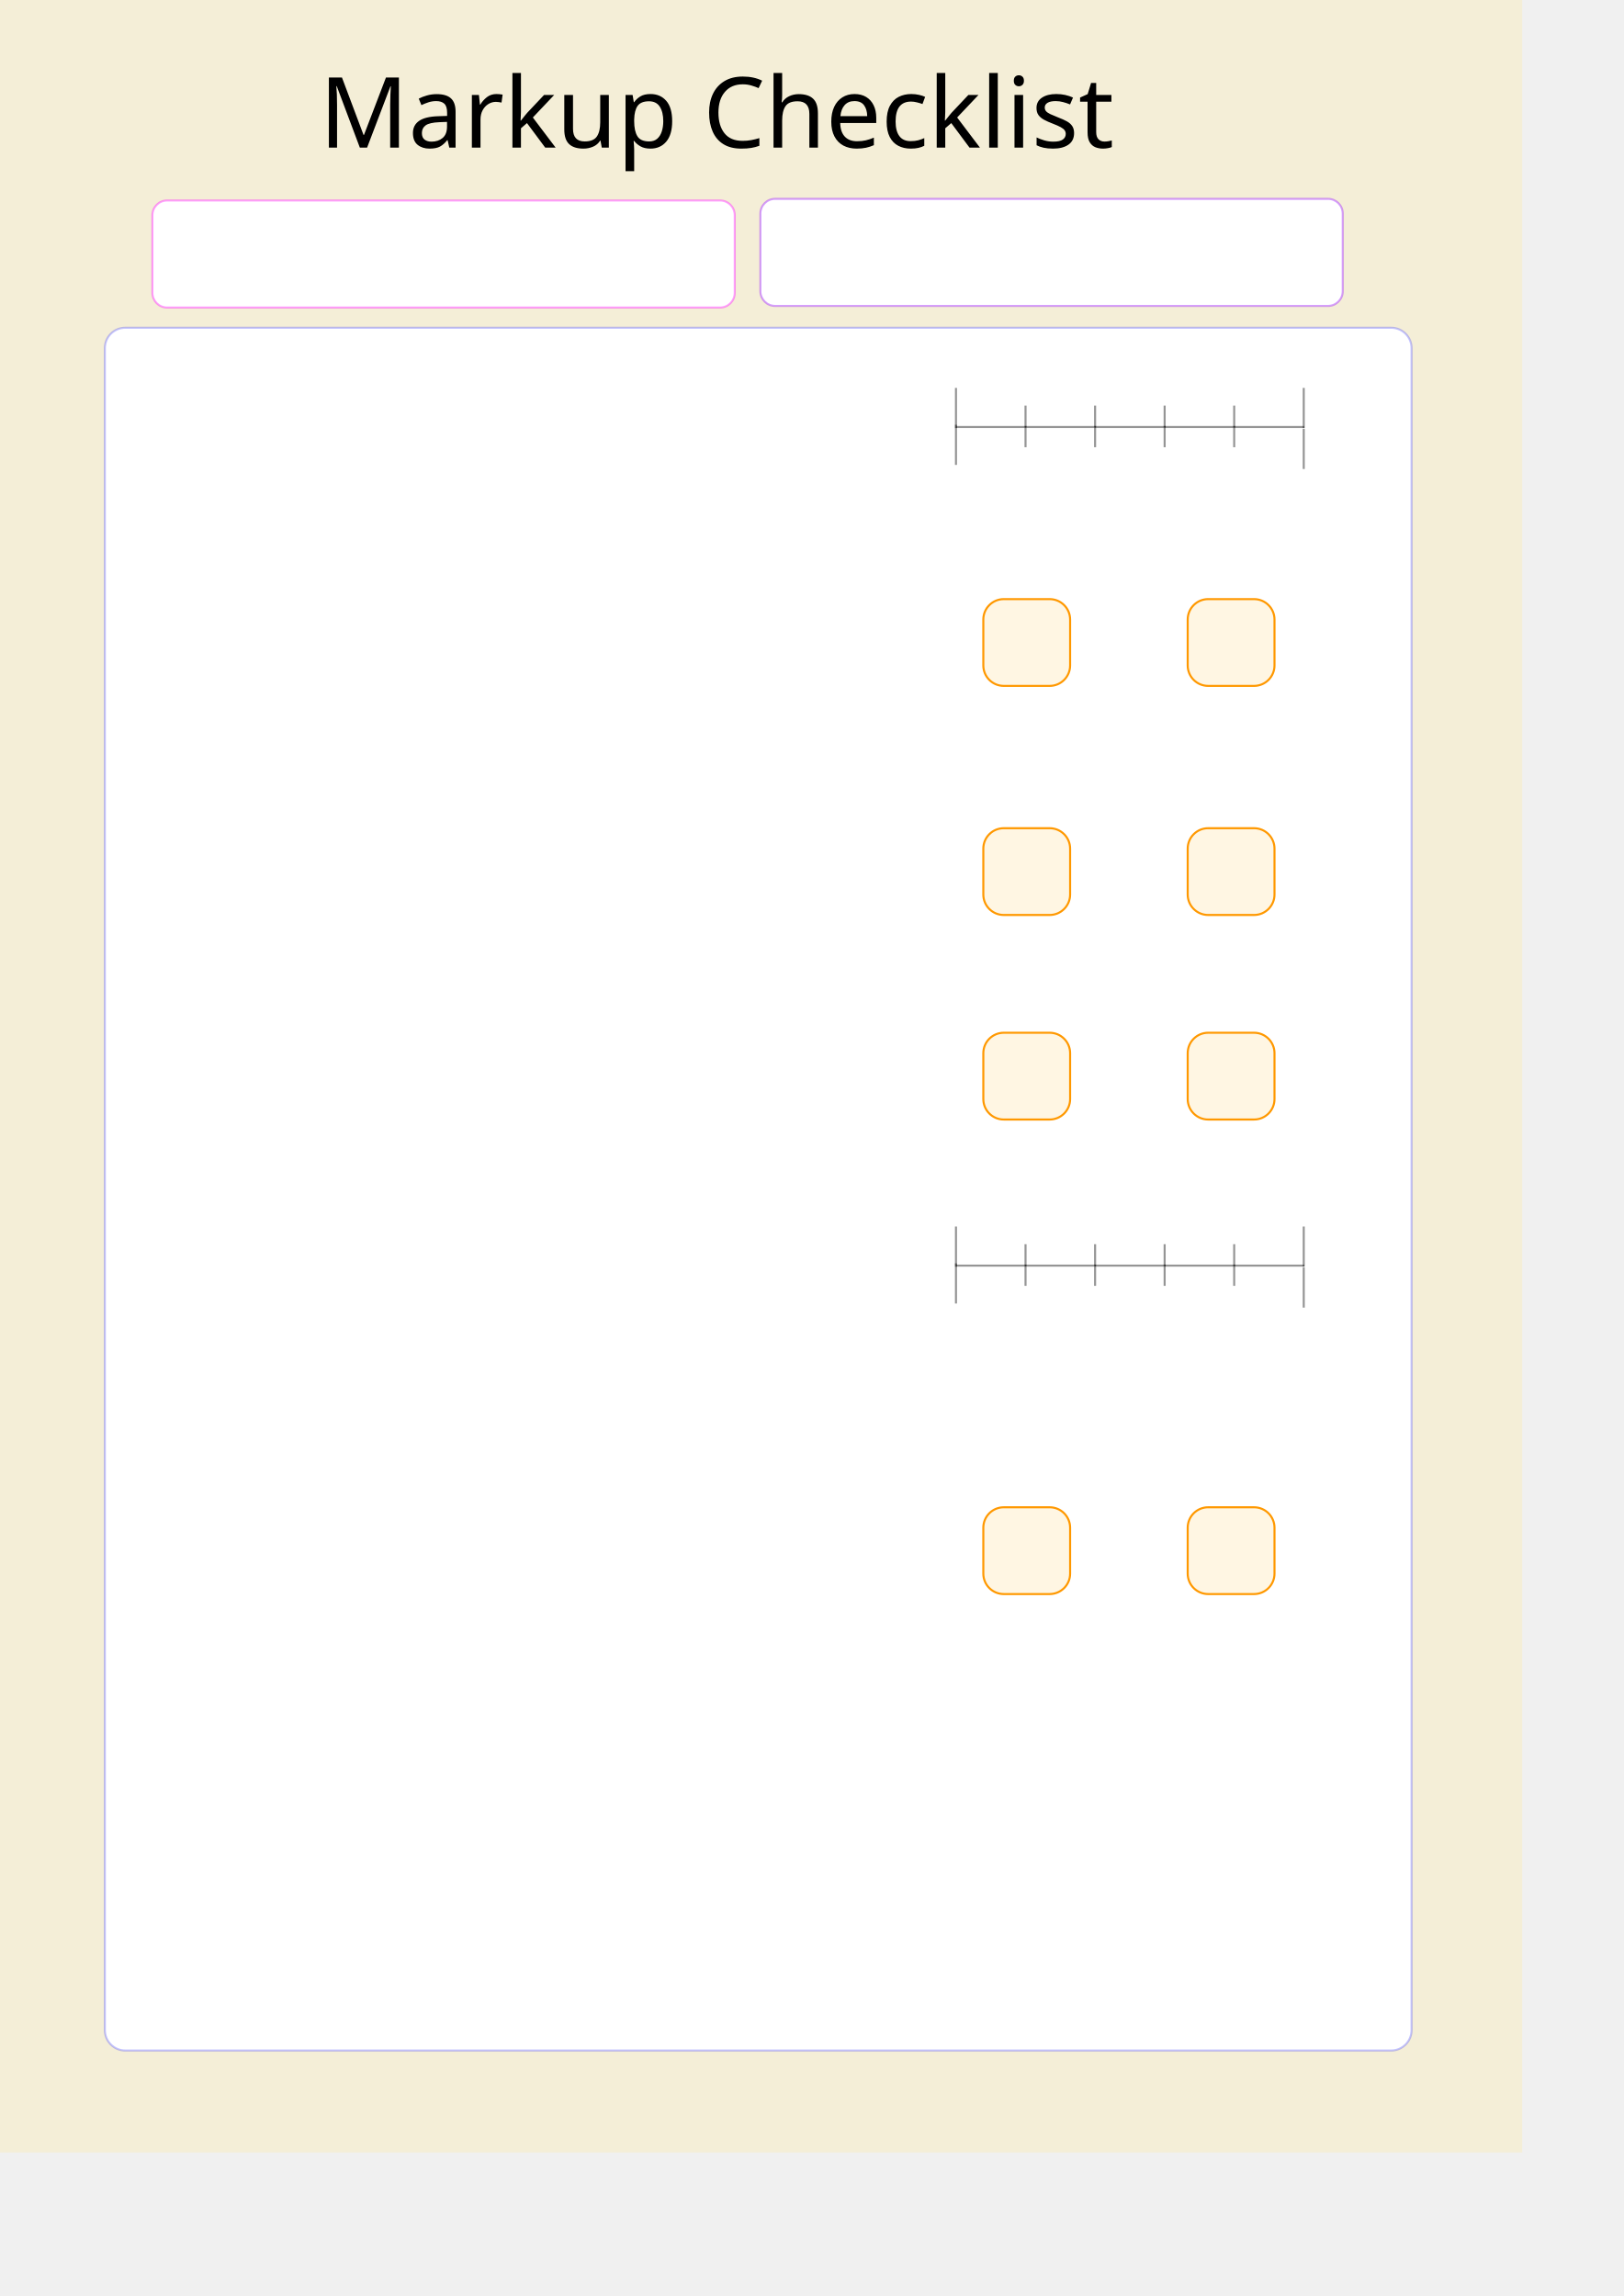
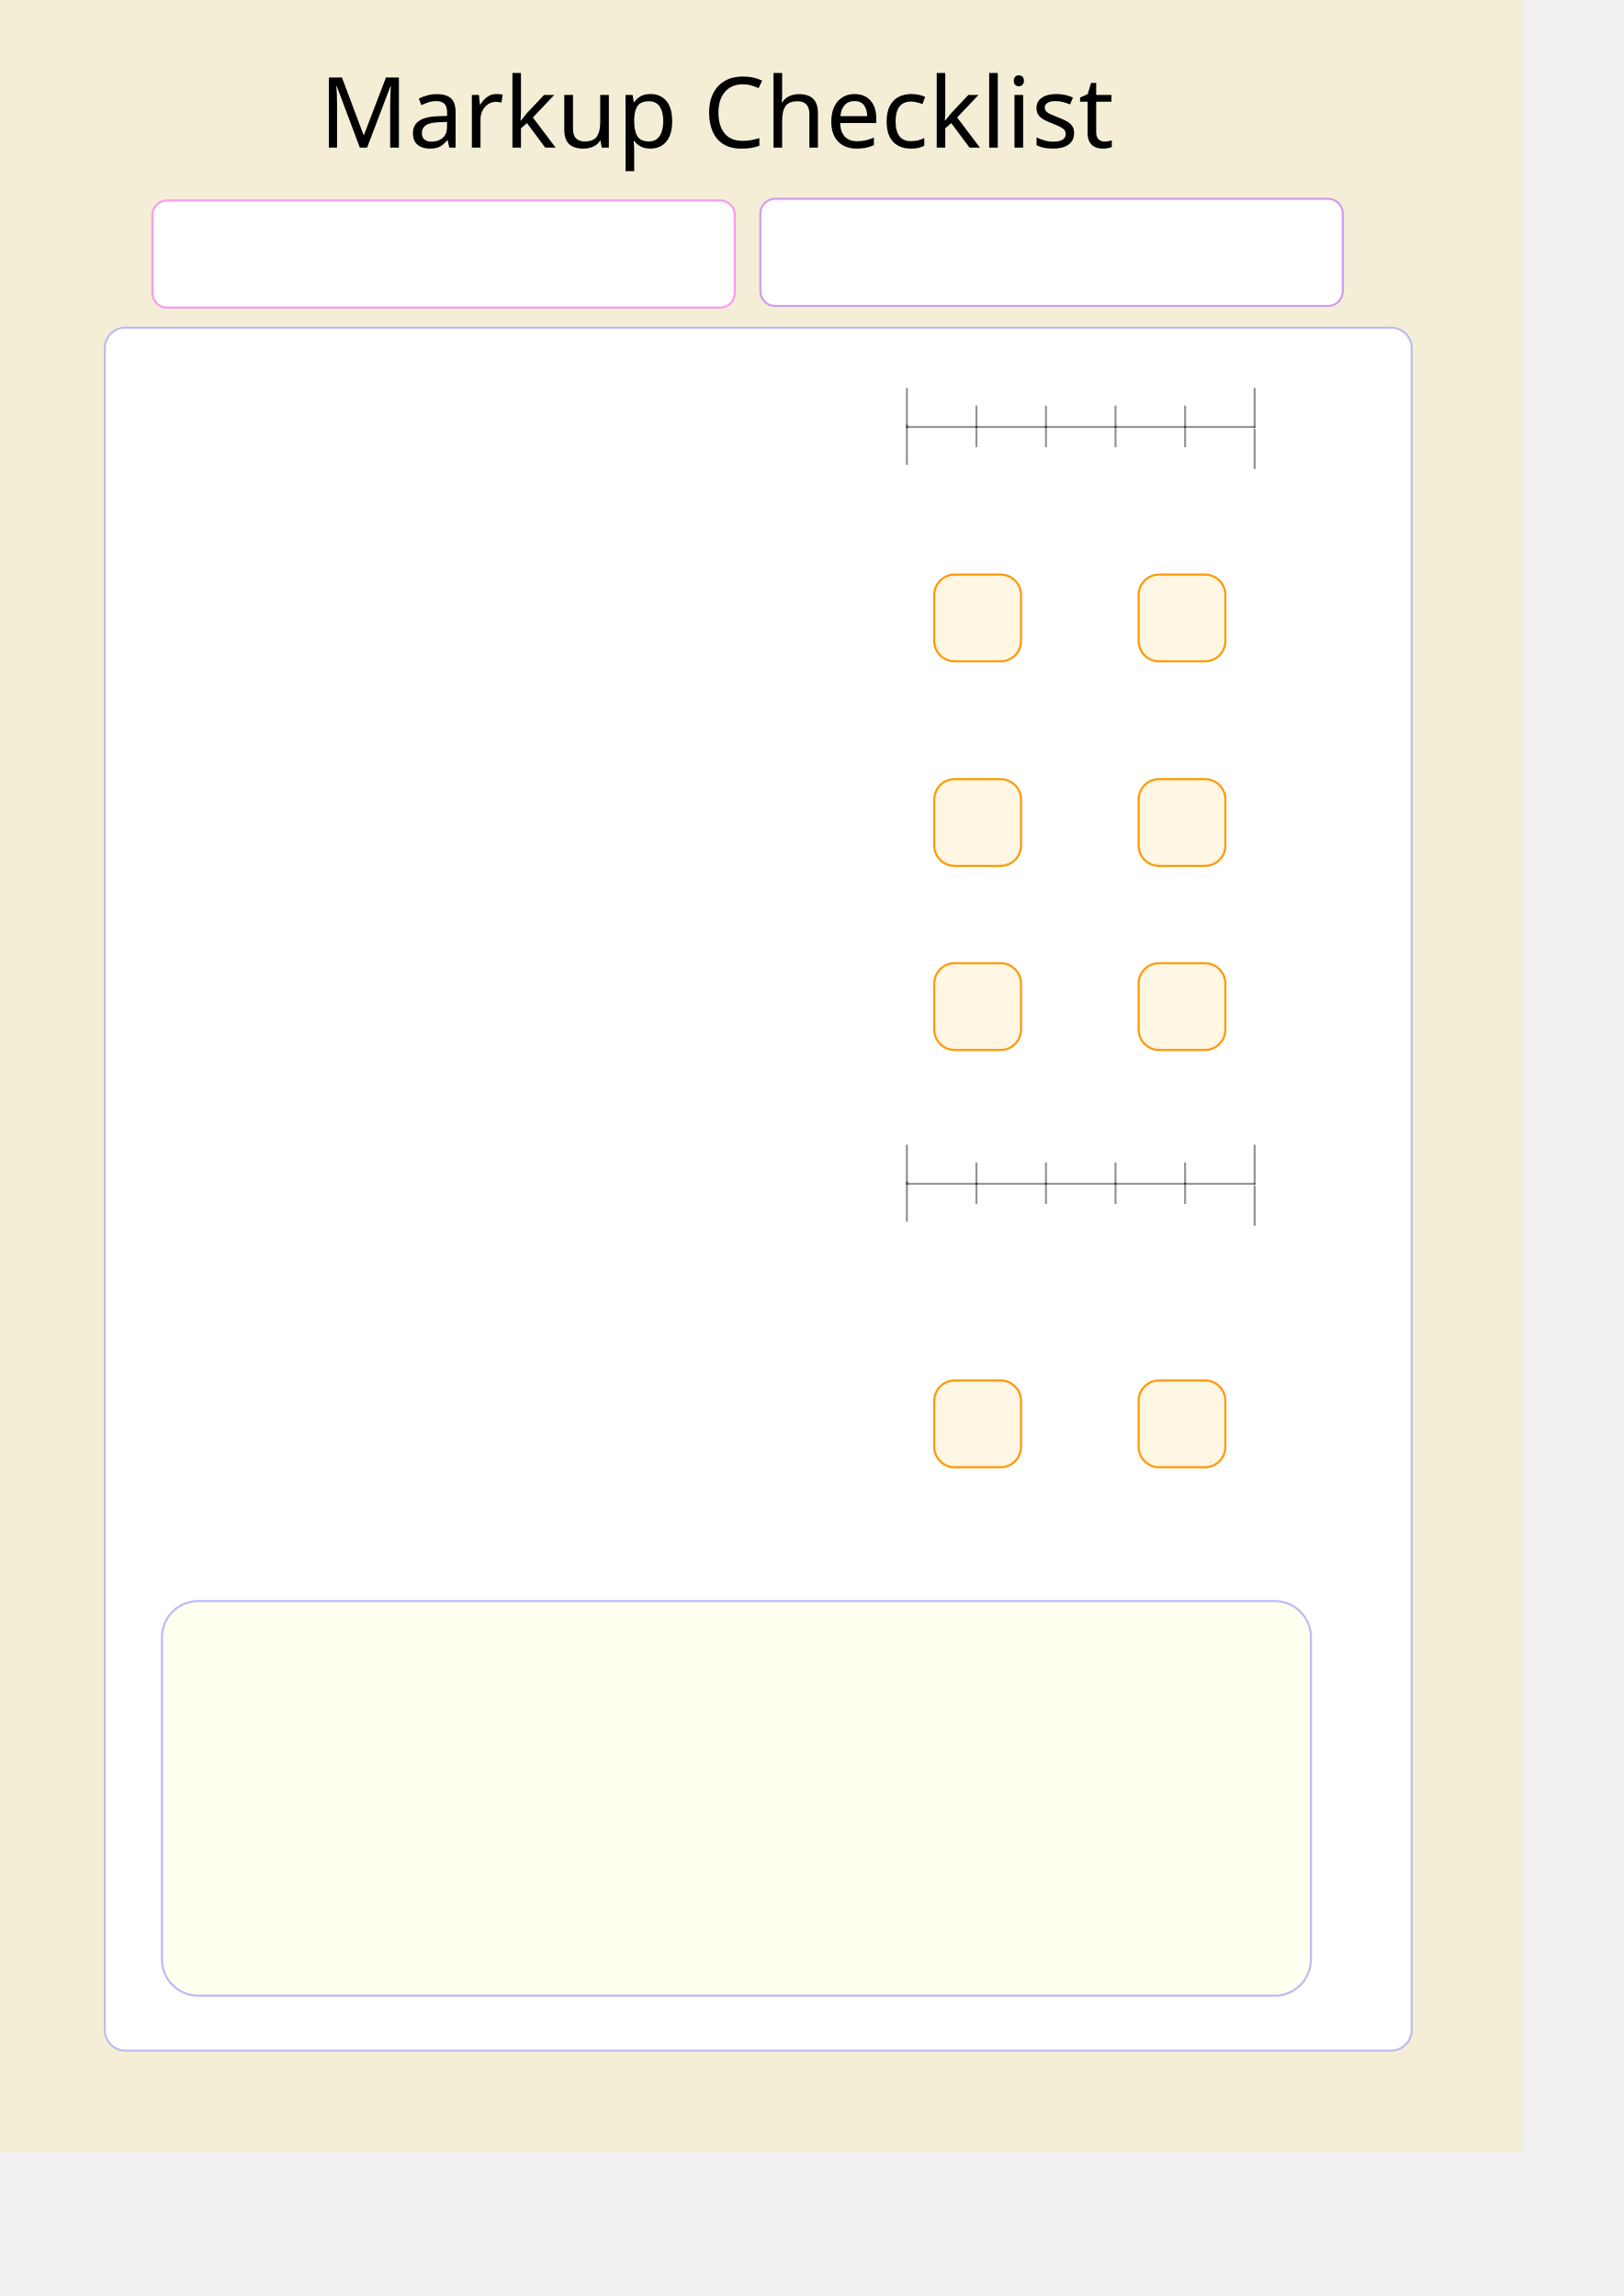
<svg xmlns="http://www.w3.org/2000/svg" width="210mm" height="297mm" id="svg7031" version="1.1">
  <defs id="defs3">
    </defs>
  <g id="layer1">
    <rect style="fill:#f4eed7;fill-opacity:1;stroke:none" id="rect3819" width="744.099" height="1052.373" x="-0.002" y="-0.002" />
    <text xml:space="preserve" style="font-size:48px;font-style:normal;font-variant:normal;font-weight:normal;font-stretch:normal;text-align:start;line-height:125%;letter-spacing:0px;word-spacing:0px;writing-mode:lr-tb;text-anchor:start;fill:#000000;fill-opacity:1;stroke:none;font-family:Sans;-inkscape-font-specification:Sans" x="156.116" y="72.176" id="text5424">
      <tspan id="tspan5426" x="156.116" y="72.176">Markup Checklist</tspan>
    </text>
    <rect ry="7.197" y="97.221" x="371.698" height="52.347" width="284.657" id="rect5430" style="fill:#ffffff;fill-opacity:1;stroke:#9100ff;stroke-width:1;stroke-miterlimit:4;stroke-opacity:0.373;stroke-dasharray:none;stroke-dashoffset:0" />
    <rect style="fill:#ffffff;fill-opacity:1;stroke:#ff00ff;stroke-width:1;stroke-miterlimit:4;stroke-opacity:0.373;stroke-dasharray:none;stroke-dashoffset:0" id="rect5432" width="284.657" height="52.347" x="74.502" y="98.014" ry="7.197" />
    <flowRoot xml:space="preserve" id="flowRoot5434" style="font-size:16px;font-style:normal;font-variant:normal;font-weight:normal;font-stretch:normal;text-align:start;line-height:125%;letter-spacing:0px;word-spacing:0px;writing-mode:lr-tb;text-anchor:start;fill:#000000;fill-opacity:0.302;stroke:none;font-family:Sans;-inkscape-font-specification:Sans" transform="matrix(0.9666019,0,0,0.9253694,-454.4182,57.32417)">
      <flowRegion id="flowRegion5436">
        <rect id="rect5438" width="263.65" height="67.68" x="553.564" y="47.26" style="font-size:16px;font-style:normal;font-variant:normal;font-weight:normal;font-stretch:normal;text-align:start;line-height:125%;writing-mode:lr-tb;text-anchor:start;fill:#000000;fill-opacity:0.302;font-family:Sans;-inkscape-font-specification:Sans" />
      </flowRegion>
      <flowPara id="flowPara5440">Your Name</flowPara>
    </flowRoot>
    <flowRoot transform="matrix(0.9666019,0,0,0.9253694,-156.1627,57.22649)" style="font-size:16px;font-style:normal;font-variant:normal;font-weight:normal;font-stretch:normal;text-align:start;line-height:125%;letter-spacing:0px;word-spacing:0px;writing-mode:lr-tb;text-anchor:start;fill:#000000;fill-opacity:0.302;stroke:none;font-family:Sans;-inkscape-font-specification:Sans" id="flowRoot5442" xml:space="preserve">
      <flowRegion id="flowRegion5444">
        <rect style="font-size:16px;font-style:normal;font-variant:normal;font-weight:normal;font-stretch:normal;text-align:start;line-height:125%;writing-mode:lr-tb;text-anchor:start;fill:#000000;fill-opacity:0.302;font-family:Sans;-inkscape-font-specification:Sans" y="47.26" x="553.564" height="67.68" width="263.65" id="rect5446" />
      </flowRegion>
      <flowPara id="flowPara5448">Protocol Name</flowPara>
    </flowRoot>
    <rect style="fill:#ffffff;fill-opacity:1;stroke:#0000ff;stroke-width:1;stroke-opacity:0.236" id="rect2985" width="638.747" height="842.273" x="51.259" y="160.232" rx="10" ry="10" />
    <flowRoot xml:space="preserve" id="flowRoot7211" style="fill:black;stroke:none;stroke-opacity:1;stroke-width:1px;stroke-linejoin:miter;stroke-linecap:butt;fill-opacity:1;font-family:Sans;font-style:normal;font-weight:normal;font-size:40px;line-height:125%;letter-spacing:0px;word-spacing:0px">
      <flowRegion id="flowRegion7213">
        <rect id="rect7215" width="474.286" height="232.857" x="100" y="465.219" />
      </flowRegion>
      <flowPara id="flowPara7217" />
    </flowRoot>
-     <flowRoot xml:space="preserve" id="flowRoot7219" style="font-size:16px;font-style:normal;font-variant:normal;font-weight:normal;font-stretch:normal;text-align:start;line-height:125%;letter-spacing:0px;word-spacing:0px;writing-mode:lr-tb;text-anchor:start;fill:#000000;fill-opacity:1;stroke:none;font-family:Sans;-inkscape-font-specification:Sans" transform="translate(-115.9594,-245.0616)">
+     <flowRoot xml:space="preserve" id="flowRoot7219" style="font-size:14px;font-style:normal;font-variant:normal;font-weight:normal;font-stretch:normal;text-align:start;line-height:125%;letter-spacing:0px;word-spacing:0px;writing-mode:lr;text-anchor:start;fill:#000000;fill-opacity:1;stroke:none;font-family:Apple SD Gothic Neo;-inkscape-font-specification:Apple SD Gothic Neo" transform="translate(-115.9594,-245.0616)">
      <flowRegion id="flowRegion7221">
-         <rect id="rect7223" width="315.925" height="196.868" x="197.143" y="436.648" style="font-size:16px;font-style:normal;font-variant:normal;font-weight:normal;font-stretch:normal;text-align:start;line-height:125%;writing-mode:lr-tb;text-anchor:start;font-family:Sans;-inkscape-font-specification:Sans" />
-       </flowRegion>
-       <flowPara id="flowPara7225" style="font-size:14px;font-style:normal;font-variant:normal;font-weight:normal;font-stretch:normal;text-align:start;line-height:125%;writing-mode:lr-tb;text-anchor:start;font-family:Sans;-inkscape-font-specification:Sans">In general, were examples of pattern concepts easy to identify and highlight in your 3 examples of published methods?</flowPara>
-     </flowRoot>
-     <g id="g8175" transform="translate(23.13198,-78.52793)">
+         <rect id="rect7223" width="315.925" height="196.868" x="197.143" y="436.648" style="font-size:14px;font-style:normal;font-variant:normal;font-weight:normal;font-stretch:normal;text-align:start;line-height:125%;writing-mode:lr;text-anchor:start;font-family:Apple SD Gothic Neo;-inkscape-font-specification:Apple SD Gothic Neo" />
+       </flowRegion>
+       <flowPara id="flowPara7225" style="font-size:14px;font-style:normal;font-variant:normal;font-weight:normal;font-stretch:normal;text-align:start;line-height:125%;writing-mode:lr;text-anchor:start;font-family:Apple SD Gothic Neo;-inkscape-font-specification:Apple SD Gothic Neo">In general, were examples of pattern concepts easy to identify and highlight in your 3 examples of published methods?</flowPara>
+     </flowRoot>
+     <g id="g8175" transform="translate(-0.868017,-78.52793)">
      <g id="g8425">
        <g id="g8235">
          <g transform="translate(-516.188,-369.7158)" id="g8104">
            <path style="fill:none;stroke:#000000;stroke-width:1px;stroke-linecap:butt;stroke-linejoin:miter;stroke-opacity:0.415" d="m 960.357,637.892 0,19.643 0,0 0,0" id="path7264" />
            <path style="fill:none;stroke:#000000;stroke-width:1px;stroke-linecap:butt;stroke-linejoin:miter;stroke-opacity:0.415" d="m 960.357,657.005 34.286,0" id="path7268" />
            <path id="path7276" d="m 994.357,646.535 0,10.357 0,0 0,0" style="fill:none;stroke:#000000;stroke-width:1px;stroke-linecap:butt;stroke-linejoin:miter;stroke-opacity:0.415" />
            <path id="path7278" d="m 994.357,657.005 34.286,0" style="fill:none;stroke:#000000;stroke-width:1px;stroke-linecap:butt;stroke-linejoin:miter;stroke-opacity:0.415" />
            <path style="fill:none;stroke:#000000;stroke-width:1px;stroke-linecap:butt;stroke-linejoin:miter;stroke-opacity:0.415" d="m 1028.357,646.535 0,10.357 0,0 0,0" id="path7284" />
            <path style="fill:none;stroke:#000000;stroke-width:1px;stroke-linecap:butt;stroke-linejoin:miter;stroke-opacity:0.415" d="m 1028.357,657.005 34.286,0" id="path7286" />
            <path id="path7292" d="m 1062.357,646.535 0,10.357 0,0 0,0" style="fill:none;stroke:#000000;stroke-width:1px;stroke-linecap:butt;stroke-linejoin:miter;stroke-opacity:0.415" />
            <path id="path7294" d="m 1062.357,657.005 34.286,0" style="fill:none;stroke:#000000;stroke-width:1px;stroke-linecap:butt;stroke-linejoin:miter;stroke-opacity:0.415" />
            <path style="fill:none;stroke:#000000;stroke-width:1px;stroke-linecap:butt;stroke-linejoin:miter;stroke-opacity:0.415" d="m 1096.357,646.535 0,10.357 0,0 0,0" id="path7300" />
            <path style="fill:none;stroke:#000000;stroke-width:1px;stroke-linecap:butt;stroke-linejoin:miter;stroke-opacity:0.415" d="m 1096.357,657.005 34.286,0" id="path7302" />
            <path id="path7308" d="m 1130.357,637.892 0,19.643 0,0 0,0" style="fill:none;stroke:#000000;stroke-width:1px;stroke-linecap:butt;stroke-linejoin:miter;stroke-opacity:0.415" />
            <path id="path7312" d="m 960.357,655.892 0,19.643 0,0 0,0" style="fill:none;stroke:#000000;stroke-width:1px;stroke-linecap:butt;stroke-linejoin:miter;stroke-opacity:0.415" />
            <path style="fill:none;stroke:#000000;stroke-width:1px;stroke-linecap:butt;stroke-linejoin:miter;stroke-opacity:0.415" d="m 1130.357,657.892 0,19.643 0,0 0,0" id="path7316" />
            <path style="fill:none;stroke:#000000;stroke-width:1px;stroke-linecap:butt;stroke-linejoin:miter;stroke-opacity:0.415" d="m 994.357,656.535 0,10.357 0,0 0,0" id="path7320" />
            <path id="path7322" d="m 1028.357,656.535 0,10.357 0,0 0,0" style="fill:none;stroke:#000000;stroke-width:1px;stroke-linecap:butt;stroke-linejoin:miter;stroke-opacity:0.415" />
            <path style="fill:none;stroke:#000000;stroke-width:1px;stroke-linecap:butt;stroke-linejoin:miter;stroke-opacity:0.415" d="m 1062.357,656.535 0,10.357 0,0 0,0" id="path7324" />
            <path id="path7326" d="m 1096.357,656.535 0,10.357 0,0 0,0" style="fill:none;stroke:#000000;stroke-width:1px;stroke-linecap:butt;stroke-linejoin:miter;stroke-opacity:0.415" />
          </g>
          <flowRoot transform="translate(66.67007,-88.89342)" style="font-size:12px;font-style:normal;font-variant:normal;font-weight:normal;font-stretch:normal;text-align:start;line-height:125%;letter-spacing:0px;word-spacing:0px;writing-mode:lr-tb;text-anchor:start;fill:#000000;fill-opacity:1;stroke:none;font-family:Sans;-inkscape-font-specification:Sans" id="flowRoot8159" xml:space="preserve">
            <flowRegion id="flowRegion8161">
              <rect style="font-size:12px;font-style:normal;font-variant:normal;font-weight:normal;font-stretch:normal;text-align:start;line-height:125%;writing-mode:lr-tb;text-anchor:start;font-family:Sans;-inkscape-font-specification:Sans" y="399.804" x="342.442" height="78.792" width="234.355" id="rect8163" />
            </flowRegion>
            <flowPara id="flowPara8165">Impossible</flowPara>
          </flowRoot>
          <flowRoot transform="translate(257.5889,-86.87312)" xml:space="preserve" id="flowRoot8167" style="font-size:12px;font-style:normal;font-variant:normal;font-weight:normal;font-stretch:normal;text-align:start;line-height:125%;letter-spacing:0px;word-spacing:0px;writing-mode:lr-tb;text-anchor:start;fill:#000000;fill-opacity:1;stroke:none;font-family:Sans;-inkscape-font-specification:Sans">
            <flowRegion id="flowRegion8169">
              <rect style="font-size:12px;font-style:normal;font-variant:normal;font-weight:normal;font-stretch:normal;text-align:start;line-height:125%;writing-mode:lr-tb;text-anchor:start;font-family:Sans;-inkscape-font-specification:Sans" id="rect8171" width="234.355" height="78.792" x="342.442" y="399.804" />
            </flowRegion>
            <flowPara id="flowPara8173">Easy</flowPara>
          </flowRoot>
        </g>
      </g>
    </g>
-     <flowRoot transform="translate(-113.9391,-145.9906)" style="font-size:16px;font-style:normal;font-variant:normal;font-weight:normal;font-stretch:normal;text-align:start;line-height:125%;letter-spacing:0px;word-spacing:0px;writing-mode:lr-tb;text-anchor:start;fill:#000000;fill-opacity:1;stroke:none;font-family:Sans;-inkscape-font-specification:Sans" id="flowRoot8203" xml:space="preserve">
+     <flowRoot transform="translate(-113.9391,-155.9906)" style="font-size:14px;font-style:normal;font-variant:normal;font-weight:normal;font-stretch:normal;text-align:start;line-height:125%;letter-spacing:0px;word-spacing:0px;writing-mode:lr-tb;text-anchor:start;fill:#000000;fill-opacity:1;stroke:none;font-family:Apple SD Gothic Neo;-inkscape-font-specification:Apple SD Gothic Neo" id="flowRoot8203" xml:space="preserve">
      <flowRegion id="flowRegion8205">
-         <rect style="font-size:16px;font-style:normal;font-variant:normal;font-weight:normal;font-stretch:normal;text-align:start;line-height:125%;writing-mode:lr-tb;text-anchor:start;font-family:Sans;-inkscape-font-specification:Sans" y="436.648" x="197.143" height="196.868" width="300.772" id="rect8207" />
-       </flowRegion>
-       <flowPara style="font-size:14px;font-style:normal;font-variant:normal;font-weight:normal;font-stretch:normal;text-align:start;line-height:125%;writing-mode:lr-tb;text-anchor:start;font-family:Sans;-inkscape-font-specification:Sans" id="flowPara8211">Are there significant or important parts of the published methods that were not covered by any pattern concepts?</flowPara>
-     </flowRoot>
-     <g id="g8281" transform="translate(0,-16)">
+         <rect style="font-size:14px;font-style:normal;font-variant:normal;font-weight:normal;font-stretch:normal;text-align:start;line-height:125%;writing-mode:lr-tb;text-anchor:start;font-family:Apple SD Gothic Neo;-inkscape-font-specification:Apple SD Gothic Neo" y="436.648" x="197.143" height="196.868" width="300.772" id="rect8207" />
+       </flowRegion>
+       <flowPara style="font-size:14px;font-style:normal;font-variant:normal;font-weight:normal;font-stretch:normal;text-align:start;line-height:125%;writing-mode:lr-tb;text-anchor:start;font-family:Apple SD Gothic Neo;-inkscape-font-specification:Apple SD Gothic Neo" id="flowPara8211">Are there significant or important parts of the published methods that were not covered by any pattern concepts?</flowPara>
+     </flowRoot>
+     <g id="g8281" transform="translate(-24,-28)">
      <flowRoot transform="translate(116.4025,-60.10807)" style="font-size:12px;font-style:normal;font-variant:normal;font-weight:normal;font-stretch:normal;text-align:start;line-height:125%;letter-spacing:0px;word-spacing:0px;writing-mode:lr-tb;text-anchor:start;fill:#000000;fill-opacity:1;stroke:none;font-family:Sans;-inkscape-font-specification:Sans" id="flowRoot8219" xml:space="preserve">
        <flowRegion id="flowRegion8221">
          <rect style="font-size:12px;font-style:normal;font-variant:normal;font-weight:normal;font-stretch:normal;text-align:start;line-height:125%;writing-mode:lr-tb;text-anchor:start;font-family:Sans;-inkscape-font-specification:Sans" y="399.804" x="342.442" height="32.325" width="33.335" id="rect8223" />
        </flowRegion>
        <flowPara id="flowPara8225">Yes</flowPara>
      </flowRoot>
      <flowRoot xml:space="preserve" id="flowRoot8227" style="font-size:12px;font-style:normal;font-variant:normal;font-weight:normal;font-stretch:normal;text-align:start;line-height:125%;letter-spacing:0px;word-spacing:0px;writing-mode:lr-tb;text-anchor:start;fill:#000000;fill-opacity:1;stroke:none;font-family:Sans;-inkscape-font-specification:Sans" transform="translate(218.5454,-59.39378)">
        <flowRegion id="flowRegion8229">
          <rect id="rect8231" width="33.335" height="32.325" x="342.442" y="399.804" style="font-size:12px;font-style:normal;font-variant:normal;font-weight:normal;font-stretch:normal;text-align:start;line-height:125%;writing-mode:lr-tb;text-anchor:start;font-family:Sans;-inkscape-font-specification:Sans" />
        </flowRegion>
        <flowPara id="flowPara8233">No</flowPara>
      </flowRoot>
      <rect ry="10" rx="10" y="308.91" x="480.67" height="42.426" width="42.426" id="rect8215" style="fill:#ffaf00;fill-opacity:0.111;stroke:#ff9800;stroke-width:1;stroke-miterlimit:4;stroke-opacity:1;stroke-dasharray:none;stroke-dashoffset:0" />
      <rect style="fill:#ffaf00;fill-opacity:0.111;stroke:#ff9800;stroke-width:1;stroke-miterlimit:4;stroke-opacity:1;stroke-dasharray:none;stroke-dashoffset:0" id="rect8217" width="42.426" height="42.426" x="580.574" y="308.91" rx="10" ry="10" />
    </g>
-     <flowRoot xml:space="preserve" id="flowRoot8263" style="font-size:16px;font-style:normal;font-variant:normal;font-weight:normal;font-stretch:normal;text-align:start;line-height:125%;letter-spacing:0px;word-spacing:0px;writing-mode:lr-tb;text-anchor:start;fill:#000000;fill-opacity:1;stroke:none;font-family:Sans;-inkscape-font-specification:Sans" transform="translate(-113.9391,-55.10225)">
+     <flowRoot xml:space="preserve" id="flowRoot8263" style="font-size:14px;font-style:normal;font-variant:normal;font-weight:normal;font-stretch:normal;text-align:start;line-height:125%;letter-spacing:0px;word-spacing:0px;writing-mode:lr-tb;text-anchor:start;fill:#000000;fill-opacity:1;stroke:none;font-family:Apple SD Gothic Neo;-inkscape-font-specification:Apple SD Gothic Neo" transform="translate(-113.9391,-69.10225)">
      <flowRegion id="flowRegion8265">
-         <rect id="rect8267" width="300.772" height="196.868" x="197.143" y="436.648" style="font-size:16px;font-style:normal;font-variant:normal;font-weight:normal;font-stretch:normal;text-align:start;line-height:125%;writing-mode:lr-tb;text-anchor:start;font-family:Sans;-inkscape-font-specification:Sans" />
-       </flowRegion>
-       <flowPara id="flowPara8269" style="font-size:14px;font-style:normal;font-variant:normal;font-weight:normal;font-stretch:normal;text-align:start;line-height:125%;writing-mode:lr-tb;text-anchor:start;font-family:Sans;-inkscape-font-specification:Sans">Are there significant or important pattern concepts (<flowSpan style="font-style:italic" id="flowSpan8271">forces</flowSpan>) that <flowSpan style="font-style:italic" id="flowSpan8315">should</flowSpan> be found in the published methods but were not stated? (<flowSpan style="font-style:italic" id="flowSpan8351">i.e.</flowSpan> things that should be described but aren't)</flowPara>
-     </flowRoot>
-     <g id="g8293" transform="translate(0,96)">
+         <rect id="rect8267" width="300.772" height="196.868" x="197.143" y="436.648" style="font-size:14px;font-style:normal;font-variant:normal;font-weight:normal;font-stretch:normal;text-align:start;line-height:125%;writing-mode:lr-tb;text-anchor:start;font-family:Apple SD Gothic Neo;-inkscape-font-specification:Apple SD Gothic Neo" />
+       </flowRegion>
+       <flowPara id="flowPara8269" style="font-size:14px;font-style:normal;font-variant:normal;font-weight:normal;font-stretch:normal;text-align:start;line-height:125%;writing-mode:lr-tb;text-anchor:start;font-family:Apple SD Gothic Neo;-inkscape-font-specification:Apple SD Gothic Neo">Are there significant or important pattern concepts (<flowSpan style="font-size:14px;font-style:normal;font-variant:normal;font-weight:normal;font-stretch:normal;text-align:start;line-height:125%;writing-mode:lr-tb;text-anchor:start;font-family:Apple SD Gothic Neo;-inkscape-font-specification:Apple SD Gothic Neo" id="flowSpan8271">forces</flowSpan>) that <flowSpan style="font-size:14px;font-style:normal;font-variant:normal;font-weight:normal;font-stretch:normal;text-align:start;line-height:125%;writing-mode:lr-tb;text-anchor:start;font-family:Apple SD Gothic Neo;-inkscape-font-specification:Apple SD Gothic Neo" id="flowSpan8315">should</flowSpan> be found in the published methods but were not stated? (<flowSpan style="font-size:14px;font-style:normal;font-variant:normal;font-weight:normal;font-stretch:normal;text-align:start;line-height:125%;writing-mode:lr-tb;text-anchor:start;font-family:Apple SD Gothic Neo;-inkscape-font-specification:Apple SD Gothic Neo" id="flowSpan8351">i.e.</flowSpan> things that should be described but aren't)</flowPara>
+     </flowRoot>
+     <g id="g8293" transform="translate(-24,72)">
      <flowRoot xml:space="preserve" id="flowRoot8295" style="font-size:12px;font-style:normal;font-variant:normal;font-weight:normal;font-stretch:normal;text-align:start;line-height:125%;letter-spacing:0px;word-spacing:0px;writing-mode:lr-tb;text-anchor:start;fill:#000000;fill-opacity:1;stroke:none;font-family:Sans;-inkscape-font-specification:Sans" transform="translate(116.4025,-60.10807)">
        <flowRegion id="flowRegion8297">
          <rect id="rect8299" width="33.335" height="32.325" x="342.442" y="399.804" style="font-size:12px;font-style:normal;font-variant:normal;font-weight:normal;font-stretch:normal;text-align:start;line-height:125%;writing-mode:lr-tb;text-anchor:start;font-family:Sans;-inkscape-font-specification:Sans" />
        </flowRegion>
        <flowPara id="flowPara8301">Yes</flowPara>
      </flowRoot>
      <flowRoot transform="translate(218.5454,-59.39378)" style="font-size:12px;font-style:normal;font-variant:normal;font-weight:normal;font-stretch:normal;text-align:start;line-height:125%;letter-spacing:0px;word-spacing:0px;writing-mode:lr-tb;text-anchor:start;fill:#000000;fill-opacity:1;stroke:none;font-family:Sans;-inkscape-font-specification:Sans" id="flowRoot8303" xml:space="preserve">
        <flowRegion id="flowRegion8305">
          <rect style="font-size:12px;font-style:normal;font-variant:normal;font-weight:normal;font-stretch:normal;text-align:start;line-height:125%;writing-mode:lr-tb;text-anchor:start;font-family:Sans;-inkscape-font-specification:Sans" y="399.804" x="342.442" height="32.325" width="33.335" id="rect8307" />
        </flowRegion>
        <flowPara id="flowPara8309">No</flowPara>
      </flowRoot>
      <rect style="fill:#ffaf00;fill-opacity:0.111;stroke:#ff9800;stroke-width:1;stroke-miterlimit:4;stroke-opacity:1;stroke-dasharray:none;stroke-dashoffset:0" id="rect8311" width="42.426" height="42.426" x="480.67" y="308.91" rx="10" ry="10" />
      <rect ry="10" rx="10" y="308.91" x="580.574" height="42.426" width="42.426" id="rect8313" style="fill:#ffaf00;fill-opacity:0.111;stroke:#ff9800;stroke-width:1;stroke-miterlimit:4;stroke-opacity:1;stroke-dasharray:none;stroke-dashoffset:0" />
    </g>
    <flowRoot transform="translate(-113.9391,56.89775)" style="font-size:16px;font-style:normal;font-variant:normal;font-weight:normal;font-stretch:normal;text-align:start;line-height:125%;letter-spacing:0px;word-spacing:0px;writing-mode:lr-tb;text-anchor:start;fill:#000000;fill-opacity:1;stroke:none;font-family:Sans;-inkscape-font-specification:Sans" id="flowRoot8317" xml:space="preserve">
      <flowRegion id="flowRegion8319">
        <rect style="font-size:16px;font-style:normal;font-variant:normal;font-weight:normal;font-stretch:normal;text-align:start;line-height:125%;writing-mode:lr-tb;text-anchor:start;font-family:Sans;-inkscape-font-specification:Sans" y="436.648" x="197.143" height="196.868" width="300.772" id="rect8321" />
      </flowRegion>
      <flowPara style="font-size:14px;font-style:normal;font-variant:normal;font-weight:normal;font-stretch:normal;text-align:start;line-height:125%;writing-mode:lr-tb;text-anchor:start;font-family:Sans;-inkscape-font-specification:Sans" id="flowPara8323" />
    </flowRoot>
    <flowRoot xml:space="preserve" id="flowRoot8353" style="fill:black;stroke:none;stroke-opacity:1;stroke-width:1px;stroke-linejoin:miter;stroke-linecap:butt;fill-opacity:1;font-family:Sans;font-style:normal;font-weight:normal;font-size:40px;line-height:125%;letter-spacing:0px;word-spacing:0px">
      <flowRegion id="flowRegion8355">
        <rect id="rect8357" width="79.802" height="56.569" x="62.629" y="498.799" />
      </flowRegion>
      <flowPara id="flowPara8359" />
    </flowRoot>
-     <flowRoot transform="translate(-115.9594,158.9384)" style="font-size:16px;font-style:normal;font-variant:normal;font-weight:normal;font-stretch:normal;text-align:start;line-height:125%;letter-spacing:0px;word-spacing:0px;writing-mode:lr-tb;text-anchor:start;fill:#000000;fill-opacity:1;stroke:none;font-family:Sans;-inkscape-font-specification:Sans" id="flowRoot8361" xml:space="preserve">
+     <flowRoot transform="translate(-115.9594,118.9384)" style="font-size:14px;font-style:normal;font-variant:normal;font-weight:normal;font-stretch:normal;text-align:start;line-height:125%;letter-spacing:0px;word-spacing:0px;writing-mode:lr-tb;text-anchor:start;fill:#000000;fill-opacity:1;stroke:none;font-family:Apple SD Gothic Neo;-inkscape-font-specification:Apple SD Gothic Neo" id="flowRoot8361" xml:space="preserve">
      <flowRegion id="flowRegion8363">
-         <rect style="font-size:16px;font-style:normal;font-variant:normal;font-weight:normal;font-stretch:normal;text-align:start;line-height:125%;writing-mode:lr-tb;text-anchor:start;font-family:Sans;-inkscape-font-specification:Sans" y="436.648" x="197.143" height="199.898" width="285.62" id="rect8365" />
-       </flowRegion>
-       <flowPara style="font-size:14px;font-style:normal;font-variant:normal;font-weight:normal;font-stretch:normal;text-align:start;line-height:125%;writing-mode:lr-tb;text-anchor:start;font-family:Sans;-inkscape-font-specification:Sans" id="flowPara8367">If you are designing or troubleshooting an experiment, how useful is it to compare the three published methods across each force?</flowPara>
-     </flowRoot>
-     <g transform="translate(23.13198,415.4721)" id="g8369">
+         <rect style="font-size:14px;font-style:normal;font-variant:normal;font-weight:normal;font-stretch:normal;text-align:start;line-height:125%;writing-mode:lr-tb;text-anchor:start;font-family:Apple SD Gothic Neo;-inkscape-font-specification:Apple SD Gothic Neo" y="436.648" x="197.143" height="199.898" width="285.62" id="rect8365" />
+       </flowRegion>
+       <flowPara style="font-size:14px;font-style:normal;font-variant:normal;font-weight:normal;font-stretch:normal;text-align:start;line-height:125%;writing-mode:lr-tb;text-anchor:start;font-family:Apple SD Gothic Neo;-inkscape-font-specification:Apple SD Gothic Neo" id="flowPara8367">If you were designing or troubleshooting an experiment, would you find it useful to compare the three published methods across each force?</flowPara>
+     </flowRoot>
+     <g transform="translate(-0.868017,375.4721)" id="g8369">
      <g id="g8371">
        <g transform="translate(-516.188,-453.7158)" id="g8373">
          <path style="fill:none;stroke:#000000;stroke-width:1px;stroke-linecap:butt;stroke-linejoin:miter;stroke-opacity:0.415" d="m 960.357,637.892 0,19.643 0,0 0,0" id="path8375" />
          <path style="fill:none;stroke:#000000;stroke-width:1px;stroke-linecap:butt;stroke-linejoin:miter;stroke-opacity:0.415" d="m 960.357,657.005 34.286,0" id="path8377" />
          <path id="path8379" d="m 994.357,646.535 0,10.357 0,0 0,0" style="fill:none;stroke:#000000;stroke-width:1px;stroke-linecap:butt;stroke-linejoin:miter;stroke-opacity:0.415" />
          <path id="path8381" d="m 994.357,657.005 34.286,0" style="fill:none;stroke:#000000;stroke-width:1px;stroke-linecap:butt;stroke-linejoin:miter;stroke-opacity:0.415" />
          <path style="fill:none;stroke:#000000;stroke-width:1px;stroke-linecap:butt;stroke-linejoin:miter;stroke-opacity:0.415" d="m 1028.357,646.535 0,10.357 0,0 0,0" id="path8383" />
          <path style="fill:none;stroke:#000000;stroke-width:1px;stroke-linecap:butt;stroke-linejoin:miter;stroke-opacity:0.415" d="m 1028.357,657.005 34.286,0" id="path8385" />
          <path id="path8387" d="m 1062.357,646.535 0,10.357 0,0 0,0" style="fill:none;stroke:#000000;stroke-width:1px;stroke-linecap:butt;stroke-linejoin:miter;stroke-opacity:0.415" />
          <path id="path8389" d="m 1062.357,657.005 34.286,0" style="fill:none;stroke:#000000;stroke-width:1px;stroke-linecap:butt;stroke-linejoin:miter;stroke-opacity:0.415" />
          <path style="fill:none;stroke:#000000;stroke-width:1px;stroke-linecap:butt;stroke-linejoin:miter;stroke-opacity:0.415" d="m 1096.357,646.535 0,10.357 0,0 0,0" id="path8391" />
          <path style="fill:none;stroke:#000000;stroke-width:1px;stroke-linecap:butt;stroke-linejoin:miter;stroke-opacity:0.415" d="m 1096.357,657.005 34.286,0" id="path8393" />
          <path id="path8395" d="m 1130.357,637.892 0,19.643 0,0 0,0" style="fill:none;stroke:#000000;stroke-width:1px;stroke-linecap:butt;stroke-linejoin:miter;stroke-opacity:0.415" />
          <path id="path8397" d="m 960.357,655.892 0,19.643 0,0 0,0" style="fill:none;stroke:#000000;stroke-width:1px;stroke-linecap:butt;stroke-linejoin:miter;stroke-opacity:0.415" />
          <path style="fill:none;stroke:#000000;stroke-width:1px;stroke-linecap:butt;stroke-linejoin:miter;stroke-opacity:0.415" d="m 1130.357,657.892 0,19.643 0,0 0,0" id="path8399" />
          <path style="fill:none;stroke:#000000;stroke-width:1px;stroke-linecap:butt;stroke-linejoin:miter;stroke-opacity:0.415" d="m 994.357,656.535 0,10.357 0,0 0,0" id="path8401" />
          <path id="path8403" d="m 1028.357,656.535 0,10.357 0,0 0,0" style="fill:none;stroke:#000000;stroke-width:1px;stroke-linecap:butt;stroke-linejoin:miter;stroke-opacity:0.415" />
          <path style="fill:none;stroke:#000000;stroke-width:1px;stroke-linecap:butt;stroke-linejoin:miter;stroke-opacity:0.415" d="m 1062.357,656.535 0,10.357 0,0 0,0" id="path8405" />
          <path id="path8407" d="m 1096.357,656.535 0,10.357 0,0 0,0" style="fill:none;stroke:#000000;stroke-width:1px;stroke-linecap:butt;stroke-linejoin:miter;stroke-opacity:0.415" />
        </g>
        <flowRoot transform="translate(67.68022,-168.8325)" style="font-size:12px;font-style:normal;font-variant:normal;font-weight:normal;font-stretch:normal;text-align:start;line-height:125%;letter-spacing:0px;word-spacing:0px;writing-mode:lr-tb;text-anchor:start;fill:#000000;fill-opacity:1;stroke:none;font-family:Sans;-inkscape-font-specification:Sans" id="flowRoot8409" xml:space="preserve">
          <flowRegion id="flowRegion8411">
            <rect style="font-size:12px;font-style:normal;font-variant:normal;font-weight:normal;font-stretch:normal;text-align:start;line-height:125%;writing-mode:lr-tb;text-anchor:start;font-family:Sans;-inkscape-font-specification:Sans" y="399.804" x="342.442" height="78.792" width="234.355" id="rect8413" />
          </flowRegion>
          <flowPara id="flowPara8415">Not helpful</flowPara>
        </flowRoot>
        <flowRoot transform="translate(234.3554,-166.8325)" xml:space="preserve" id="flowRoot8417" style="font-size:12px;font-style:normal;font-variant:normal;font-weight:normal;font-stretch:normal;text-align:start;line-height:125%;letter-spacing:0px;word-spacing:0px;writing-mode:lr-tb;text-anchor:start;fill:#000000;fill-opacity:1;stroke:none;font-family:Sans;-inkscape-font-specification:Sans">
          <flowRegion id="flowRegion8419">
            <rect style="font-size:12px;font-style:normal;font-variant:normal;font-weight:normal;font-stretch:normal;text-align:start;line-height:125%;writing-mode:lr-tb;text-anchor:start;font-family:Sans;-inkscape-font-specification:Sans" id="rect8421" width="234.355" height="78.792" x="342.442" y="399.804" />
          </flowRegion>
          <flowPara id="flowPara8423">Very helpful</flowPara>
        </flowRoot>
      </g>
    </g>
-     <flowRoot xml:space="preserve" id="flowRoot8454" style="font-size:16px;font-style:normal;font-variant:normal;font-weight:normal;font-stretch:normal;text-align:start;line-height:125%;letter-spacing:0px;word-spacing:0px;writing-mode:lr-tb;text-anchor:start;fill:#000000;fill-opacity:1;stroke:none;font-family:Sans;-inkscape-font-specification:Sans" transform="translate(-115.9594,64.93836)">
+     <flowRoot xml:space="preserve" id="flowRoot8454" style="font-size:14px;font-style:normal;font-variant:normal;font-weight:normal;font-stretch:normal;text-align:start;line-height:125%;letter-spacing:0px;word-spacing:0px;writing-mode:lr-tb;text-anchor:start;fill:#000000;fill-opacity:1;stroke:none;font-family:Apple SD Gothic Neo;-inkscape-font-specification:Apple SD Gothic Neo" transform="translate(-115.9594,34.93836)">
      <flowRegion id="flowRegion8456">
-         <rect id="rect8458" width="285.62" height="199.898" x="197.143" y="436.648" style="font-size:16px;font-style:normal;font-variant:normal;font-weight:normal;font-stretch:normal;text-align:start;line-height:125%;writing-mode:lr-tb;text-anchor:start;font-family:Sans;-inkscape-font-specification:Sans" />
-       </flowRegion>
-       <flowPara id="flowPara8460" style="font-size:14px;font-style:normal;font-variant:normal;font-weight:normal;font-stretch:normal;text-align:start;line-height:125%;writing-mode:lr-tb;text-anchor:start;font-family:Sans;-inkscape-font-specification:Sans">Looking <flowSpan style="font-style:italic" id="flowSpan8644">across</flowSpan> each force, in general, are the annotated or extracted entites related functionally?</flowPara>
-     </flowRoot>
-     <g transform="translate(0,196)" id="g8582">
+         <rect id="rect8458" width="285.62" height="199.898" x="197.143" y="436.648" style="font-size:14px;font-style:normal;font-variant:normal;font-weight:normal;font-stretch:normal;text-align:start;line-height:125%;writing-mode:lr-tb;text-anchor:start;font-family:Apple SD Gothic Neo;-inkscape-font-specification:Apple SD Gothic Neo" />
+       </flowRegion>
+       <flowPara id="flowPara8460" style="font-size:14px;font-style:normal;font-variant:normal;font-weight:normal;font-stretch:normal;text-align:start;line-height:125%;writing-mode:lr-tb;text-anchor:start;font-family:Apple SD Gothic Neo;-inkscape-font-specification:Apple SD Gothic Neo">Looking <flowSpan style="font-size:14px;font-style:italic;font-variant:normal;font-weight:normal;font-stretch:normal;text-align:start;line-height:125%;writing-mode:lr-tb;text-anchor:start;font-family:Apple SD Gothic Neo;-inkscape-font-specification:Apple SD Gothic Neo" id="flowSpan8644">across</flowSpan> each force, in general, are the annotated or extracted entites related functionally?</flowPara>
+     </flowRoot>
+     <g transform="translate(-24,162)" id="g8582">
      <flowRoot transform="translate(116.4025,-60.10807)" style="font-size:12px;font-style:normal;font-variant:normal;font-weight:normal;font-stretch:normal;text-align:start;line-height:125%;letter-spacing:0px;word-spacing:0px;writing-mode:lr-tb;text-anchor:start;fill:#000000;fill-opacity:1;stroke:none;font-family:Sans;-inkscape-font-specification:Sans" id="flowRoot8584" xml:space="preserve">
        <flowRegion id="flowRegion8586">
          <rect style="font-size:12px;font-style:normal;font-variant:normal;font-weight:normal;font-stretch:normal;text-align:start;line-height:125%;writing-mode:lr-tb;text-anchor:start;font-family:Sans;-inkscape-font-specification:Sans" y="399.804" x="342.442" height="32.325" width="33.335" id="rect8588" />
        </flowRegion>
        <flowPara id="flowPara8590">Yes</flowPara>
      </flowRoot>
      <flowRoot xml:space="preserve" id="flowRoot8592" style="font-size:12px;font-style:normal;font-variant:normal;font-weight:normal;font-stretch:normal;text-align:start;line-height:125%;letter-spacing:0px;word-spacing:0px;writing-mode:lr-tb;text-anchor:start;fill:#000000;fill-opacity:1;stroke:none;font-family:Sans;-inkscape-font-specification:Sans" transform="translate(218.5454,-59.39378)">
        <flowRegion id="flowRegion8594">
          <rect id="rect8596" width="33.335" height="32.325" x="342.442" y="399.804" style="font-size:12px;font-style:normal;font-variant:normal;font-weight:normal;font-stretch:normal;text-align:start;line-height:125%;writing-mode:lr-tb;text-anchor:start;font-family:Sans;-inkscape-font-specification:Sans" />
        </flowRegion>
        <flowPara id="flowPara8598">No</flowPara>
      </flowRoot>
      <rect ry="10" rx="10" y="308.91" x="480.67" height="42.426" width="42.426" id="rect8600" style="fill:#ffaf00;fill-opacity:0.111;stroke:#ff9800;stroke-width:1;stroke-miterlimit:4;stroke-opacity:1;stroke-dasharray:none;stroke-dashoffset:0" />
      <rect style="fill:#ffaf00;fill-opacity:0.111;stroke:#ff9800;stroke-width:1;stroke-miterlimit:4;stroke-opacity:1;stroke-dasharray:none;stroke-dashoffset:0" id="rect8602" width="42.426" height="42.426" x="580.574" y="308.91" rx="10" ry="10" />
    </g>
    <flowRoot xml:space="preserve" id="flowRoot8604" style="fill:black;stroke:none;stroke-opacity:1;stroke-width:1px;stroke-linejoin:miter;stroke-linecap:butt;fill-opacity:1;font-family:Sans;font-style:normal;font-weight:normal;font-size:40px;line-height:125%;letter-spacing:0px;word-spacing:0px">
      <flowRegion id="flowRegion8606">
        <rect id="rect8608" width="818.224" height="258.599" x="-37.376" y="483.646" />
      </flowRegion>
      <flowPara id="flowPara8610" />
    </flowRoot>
-     <flowRoot transform="translate(-115.9594,268.9384)" style="font-size:16px;font-style:normal;font-variant:normal;font-weight:normal;font-stretch:normal;text-align:start;line-height:125%;letter-spacing:0px;word-spacing:0px;writing-mode:lr-tb;text-anchor:start;fill:#000000;fill-opacity:1;stroke:none;font-family:Sans;-inkscape-font-specification:Sans" id="flowRoot8612" xml:space="preserve">
+     <flowRoot transform="translate(-115.9594,216.9384)" style="font-size:14px;font-style:normal;font-variant:normal;font-weight:normal;font-stretch:normal;text-align:start;line-height:125%;letter-spacing:0px;word-spacing:0px;writing-mode:lr-tb;text-anchor:start;fill:#000000;fill-opacity:1;stroke:none;font-family:Apple SD Gothic Neo;-inkscape-font-specification:Apple SD Gothic Neo" id="flowRoot8612" xml:space="preserve">
      <flowRegion id="flowRegion8614">
-         <rect style="font-size:16px;font-style:normal;font-variant:normal;font-weight:normal;font-stretch:normal;text-align:start;line-height:125%;writing-mode:lr-tb;text-anchor:start;font-family:Sans;-inkscape-font-specification:Sans" y="436.648" x="197.143" height="199.898" width="285.62" id="rect8616" />
-       </flowRegion>
-       <flowPara style="font-size:14px;font-style:normal;font-variant:normal;font-weight:normal;font-stretch:normal;text-align:start;line-height:125%;writing-mode:lr-tb;text-anchor:start;font-family:Sans;-inkscape-font-specification:Sans" id="flowPara8618">Looking <flowSpan style="font-style:italic" id="flowSpan8642">down</flowSpan> each set of extracted terms from a paper, and considering the force map generated earlier, do any <flowSpan style="font-style:italic" id="flowSpan8646">relationships bettween forces</flowSpan> help explain or reveal any <flowSpan style="font-style:italic" id="flowSpan8648">dependancies in a published method</flowSpan>? </flowPara>
-     </flowRoot>
-     <g id="g8620" transform="translate(0,428)">
+         <rect style="font-size:14px;font-style:normal;font-variant:normal;font-weight:normal;font-stretch:normal;text-align:start;line-height:125%;writing-mode:lr-tb;text-anchor:start;font-family:Apple SD Gothic Neo;-inkscape-font-specification:Apple SD Gothic Neo" y="436.648" x="197.143" height="199.898" width="285.62" id="rect8616" />
+       </flowRegion>
+       <flowPara style="font-size:14px;font-style:normal;font-variant:normal;font-weight:normal;font-stretch:normal;text-align:start;line-height:125%;writing-mode:lr-tb;text-anchor:start;font-family:Apple SD Gothic Neo;-inkscape-font-specification:Apple SD Gothic Neo" id="flowPara8618">Looking <flowSpan style="font-size:14px;font-style:italic;font-variant:normal;font-weight:normal;font-stretch:normal;text-align:start;line-height:125%;writing-mode:lr-tb;text-anchor:start;font-family:Apple SD Gothic Neo;-inkscape-font-specification:Apple SD Gothic Neo" id="flowSpan8642">down</flowSpan> each set of extracted terms from an example paper, and considering the force map you generated earlier, do any <flowSpan style="font-style:italic" id="flowSpan5412">relationships bettween forces</flowSpan> help explain or reveal any <flowSpan style="font-style:italic" id="flowSpan5414">dependancies or choices made in the published method</flowSpan>? </flowPara>
+     </flowRoot>
+     <g id="g8620" transform="translate(-24,366)">
      <flowRoot xml:space="preserve" id="flowRoot8622" style="font-size:12px;font-style:normal;font-variant:normal;font-weight:normal;font-stretch:normal;text-align:start;line-height:125%;letter-spacing:0px;word-spacing:0px;writing-mode:lr-tb;text-anchor:start;fill:#000000;fill-opacity:1;stroke:none;font-family:Sans;-inkscape-font-specification:Sans" transform="translate(116.4025,-60.10807)">
        <flowRegion id="flowRegion8624">
          <rect id="rect8626" width="33.335" height="32.325" x="342.442" y="399.804" style="font-size:12px;font-style:normal;font-variant:normal;font-weight:normal;font-stretch:normal;text-align:start;line-height:125%;writing-mode:lr-tb;text-anchor:start;font-family:Sans;-inkscape-font-specification:Sans" />
        </flowRegion>
        <flowPara id="flowPara8628">Yes</flowPara>
      </flowRoot>
      <flowRoot transform="translate(218.5454,-59.39378)" style="font-size:12px;font-style:normal;font-variant:normal;font-weight:normal;font-stretch:normal;text-align:start;line-height:125%;letter-spacing:0px;word-spacing:0px;writing-mode:lr-tb;text-anchor:start;fill:#000000;fill-opacity:1;stroke:none;font-family:Sans;-inkscape-font-specification:Sans" id="flowRoot8630" xml:space="preserve">
        <flowRegion id="flowRegion8632">
          <rect style="font-size:12px;font-style:normal;font-variant:normal;font-weight:normal;font-stretch:normal;text-align:start;line-height:125%;writing-mode:lr-tb;text-anchor:start;font-family:Sans;-inkscape-font-specification:Sans" y="399.804" x="342.442" height="32.325" width="33.335" id="rect8634" />
        </flowRegion>
        <flowPara id="flowPara8636">No</flowPara>
      </flowRoot>
      <rect style="fill:#ffaf00;fill-opacity:0.111;stroke:#ff9800;stroke-width:1;stroke-miterlimit:4;stroke-opacity:1;stroke-dasharray:none;stroke-dashoffset:0" id="rect8638" width="42.426" height="42.426" x="480.67" y="308.91" rx="10" ry="10" />
      <rect ry="10" rx="10" y="308.91" x="580.574" height="42.426" width="42.426" id="rect8640" style="fill:#ffaf00;fill-opacity:0.111;stroke:#ff9800;stroke-width:1;stroke-miterlimit:4;stroke-opacity:1;stroke-dasharray:none;stroke-dashoffset:0" />
    </g>
+     <flowRoot xml:space="preserve" id="flowRoot4846" style="font-size:14px;font-style:normal;font-variant:normal;font-weight:normal;font-stretch:normal;text-align:start;line-height:125%;letter-spacing:0px;word-spacing:0px;writing-mode:lr-tb;text-anchor:start;fill:#000000;fill-opacity:1;stroke:none;font-family:Apple SD Gothic Neo;-inkscape-font-specification:Apple SD Gothic Neo" transform="translate(-3.03046,-49.55839)">
+       <flowRegion id="flowRegion4848">
+         <rect id="rect4850" width="547.503" height="186.878" x="101.015" y="865.484" style="font-size:14px;font-style:normal;font-variant:normal;font-weight:normal;font-stretch:normal;text-align:start;line-height:125%;writing-mode:lr-tb;text-anchor:start;font-family:Apple SD Gothic Neo;-inkscape-font-specification:Apple SD Gothic Neo" />
+       </flowRegion>
+       <flowPara id="flowPara4852">Thinking about your responses above, and time permitting, revisit all the previous tasks again and see if you can improve or elborate pattern concepts.</flowPara>
+       <flowPara id="flowPara4864">   - Specify any additional forces that might be important</flowPara>
+       <flowPara id="flowPara4866">   - De-emphasise any forces that may not be critical</flowPara>
+       <flowPara id="flowPara4868">   - Re-phrase or elaborate on any names, defintions, or relationships so they are</flowPara>
+       <flowPara id="flowPara4880">     more accurate or useful</flowPara>
+       <flowPara id="flowPara4872">   - Especially note where additional thinking or information is needed, but can't be</flowPara>
+       <flowPara id="flowPara4882">     found or accessed right now... (there may be many place like this!)</flowPara>
+       <flowPara id="flowPara4870" />
+       <flowPara id="flowPara4862" />
+       <flowPara id="flowPara4860" />
+       <flowPara id="flowPara4854" />
+     </flowRoot>
+     <text xml:space="preserve" style="font-size:40px;font-style:normal;font-weight:normal;line-height:125%;letter-spacing:0px;word-spacing:0px;fill:#000000;fill-opacity:1;stroke:none;font-family:Sans" x="299.005" y="996.804" id="text4856">
+       <tspan id="tspan4858" x="299.005" y="996.804" />
+     </text>
+     <rect style="fill:#fefe99;stroke:#0000f8;stroke-width:1;stroke-miterlimit:4;stroke-opacity:0.267;stroke-dasharray:none;stroke-dashoffset:0;fill-opacity:0.156" id="rect4878" width="561.645" height="192.939" x="79.178" y="782.753" rx="17.717" ry="17.717" />
+     <flowRoot xml:space="preserve" id="flowRoot5400" style="font-size:20px;font-style:normal;font-variant:normal;font-weight:normal;font-stretch:normal;text-align:start;line-height:125%;letter-spacing:0px;word-spacing:0px;writing-mode:lr-tb;text-anchor:start;fill:#000000;fill-opacity:1;stroke:none;font-family:Sans;-inkscape-font-specification:Sans" transform="translate(-440.4265,26.22336)">
+       <flowRegion id="flowRegion5402">
+         <rect id="rect5404" width="251.528" height="91.924" x="537.401" y="760.428" style="font-size:20px;font-style:normal;font-variant:normal;font-weight:normal;font-stretch:normal;text-align:start;line-height:125%;writing-mode:lr-tb;text-anchor:start;font-family:Sans;-inkscape-font-specification:Sans" />
+       </flowRegion>
+       <flowPara id="flowPara5406">Next:</flowPara>
+     </flowRoot>
  </g>
</svg>
